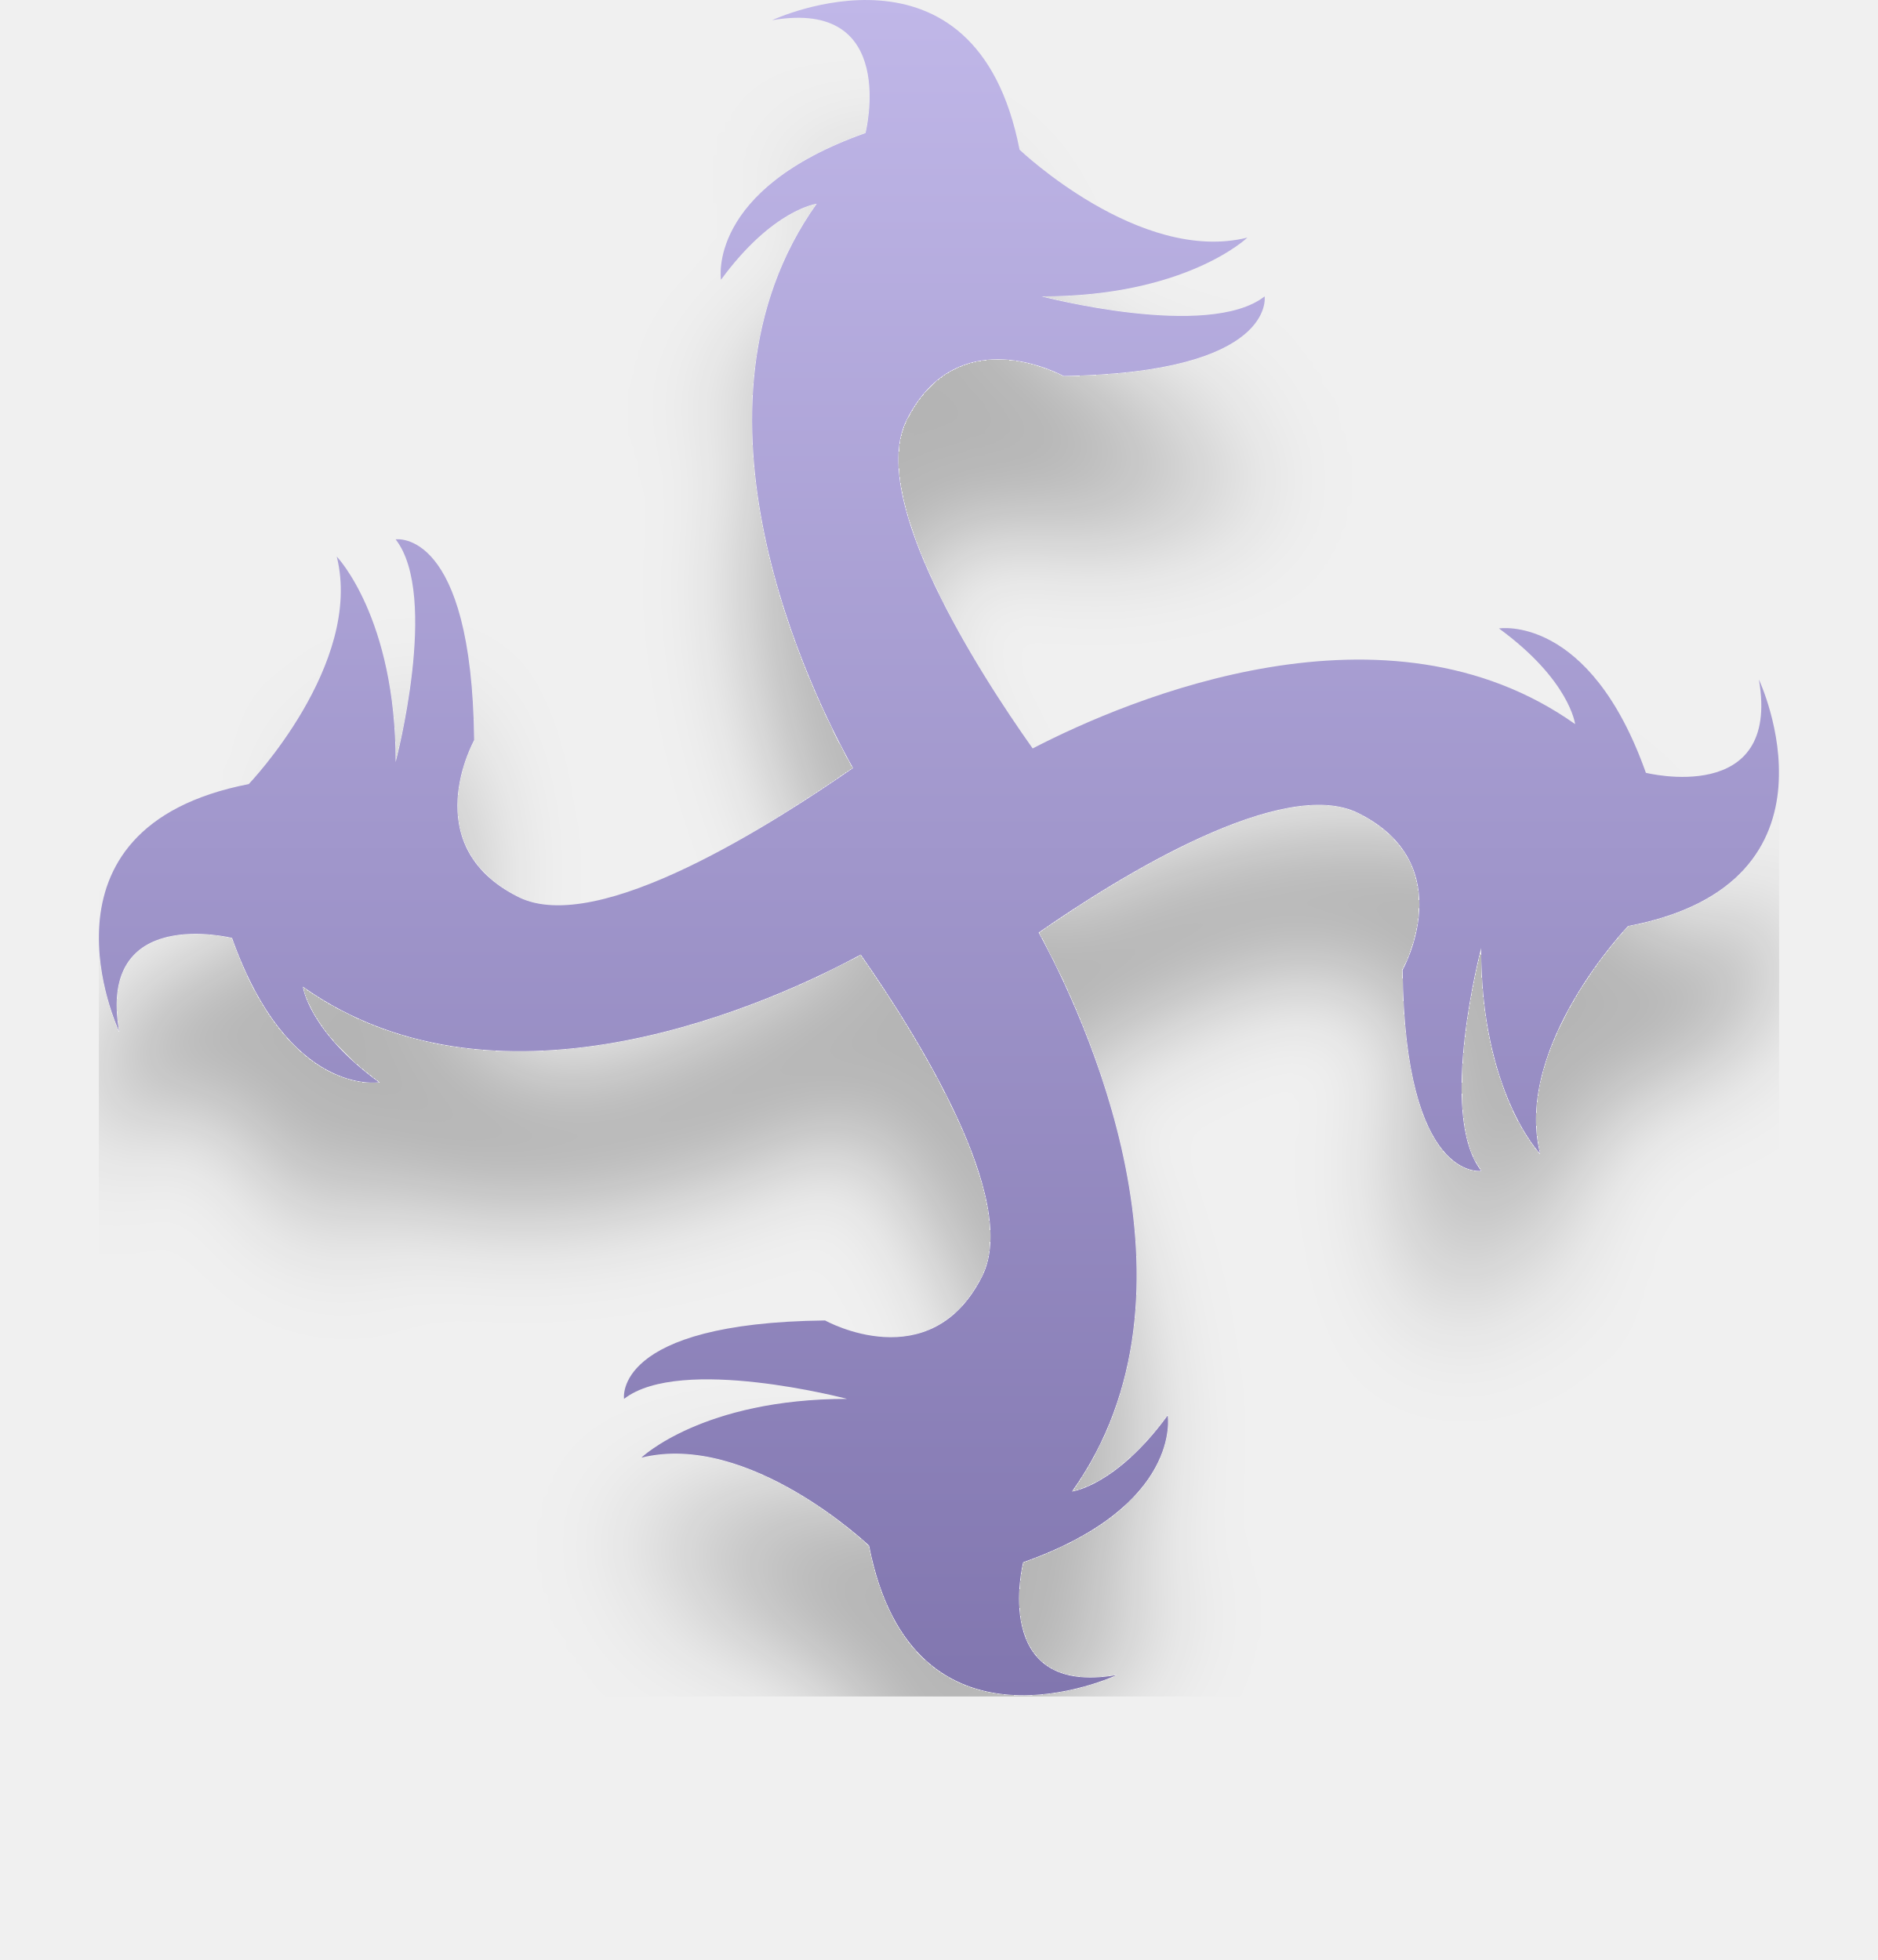
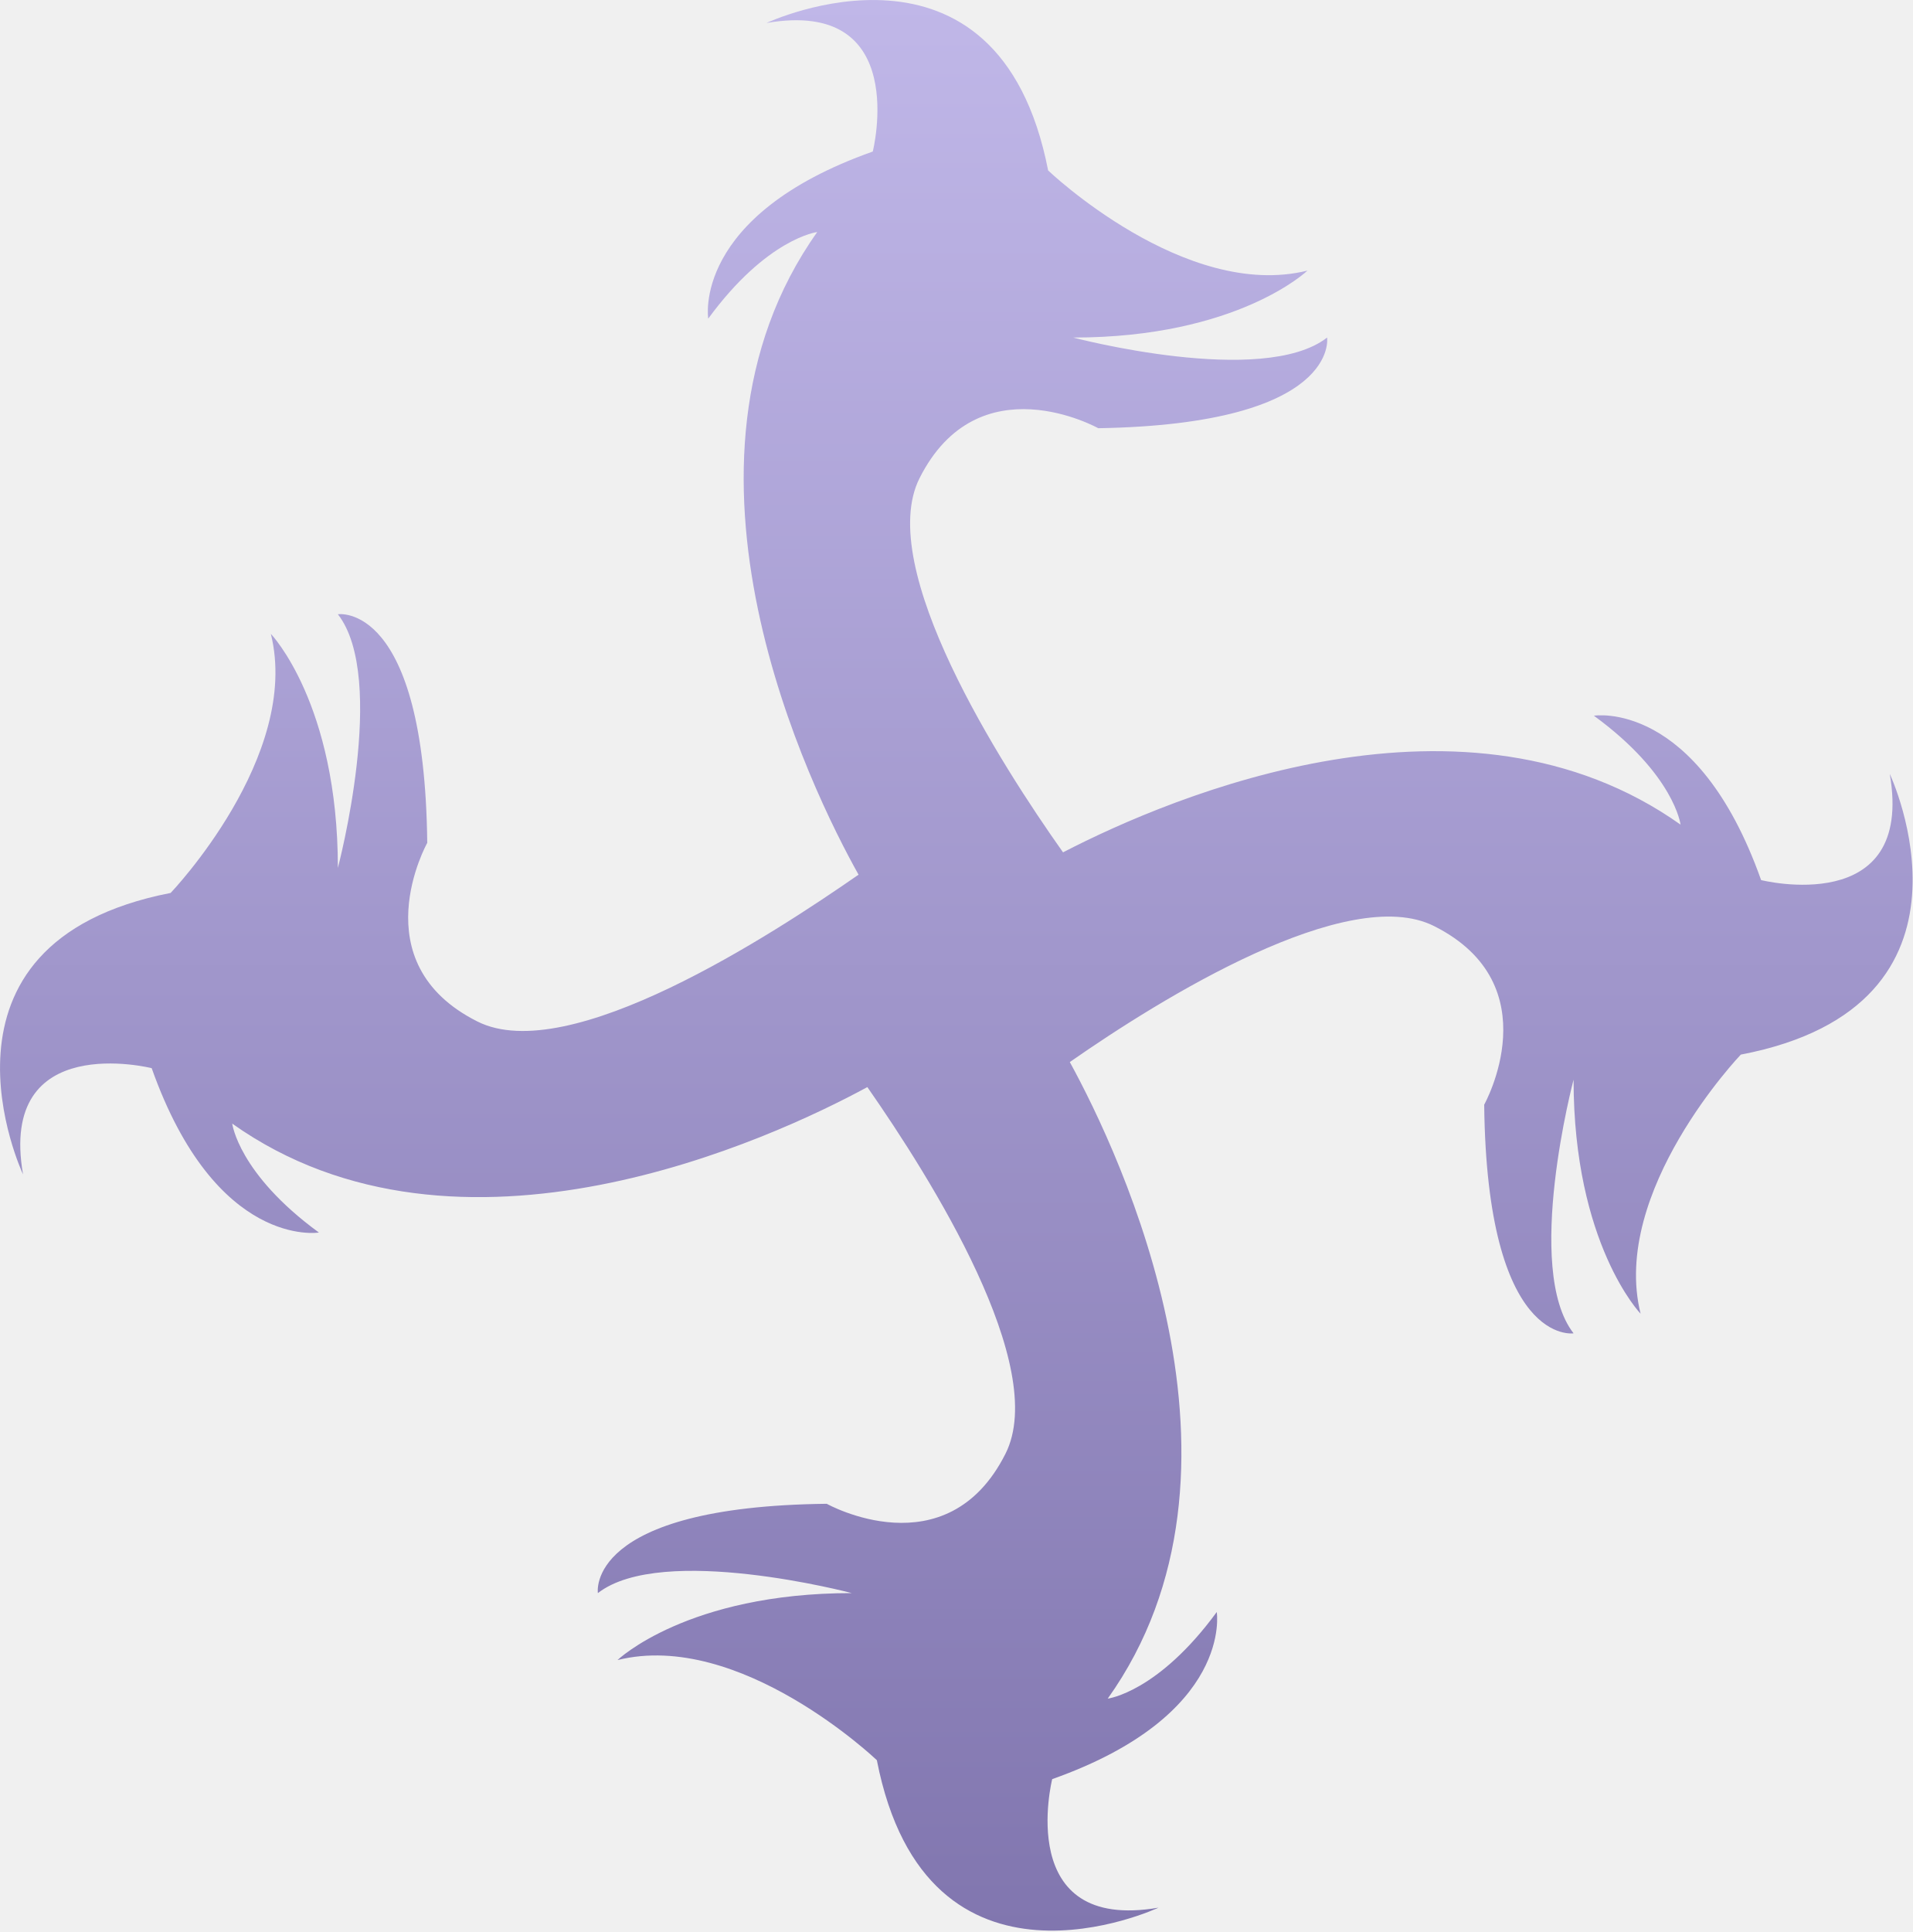
- <svg xmlns="http://www.w3.org/2000/svg" width="114" height="119" viewBox="0 0 114 119" fill="none">
-   <g id="Frame" clip-path="url(#clip0_1_5)" filter="url(#filter0_d_1_5)">
-     <path id="Vector" d="M106.772 41.258C108.108 48.976 99.912 46.92 99.912 46.92C96.482 37.255 90.994 38.156 90.994 38.156C95.291 41.294 95.616 43.963 95.616 43.963C84.17 35.848 68.608 42.376 62.687 45.441C59.365 40.753 52.649 30.258 55.032 25.498C58.173 19.259 64.564 22.829 64.564 22.829C77.49 22.613 76.768 17.996 76.768 17.996C73.338 20.665 63.228 17.996 63.228 17.996C72.002 17.996 75.721 14.426 75.721 14.426C69.186 16.049 61.892 9.088 61.892 9.088C59.221 -4.58 46.872 1.226 46.872 1.226C54.599 -0.108 52.541 8.079 52.541 8.079C42.864 11.505 43.767 16.986 43.767 16.986C46.908 12.695 49.58 12.37 49.58 12.37C40.734 24.812 49.255 42.123 51.783 46.631C47.161 49.841 36.329 56.91 31.455 54.457C25.209 51.32 28.783 44.936 28.783 44.936C28.639 32.025 24.017 32.747 24.017 32.747C26.689 36.173 24.017 46.271 24.017 46.271C24.017 37.507 20.443 33.792 20.443 33.792C22.067 40.32 15.099 47.605 15.099 47.605C1.415 50.274 7.228 62.608 7.228 62.608C5.892 54.89 14.088 56.946 14.088 56.946C17.518 66.611 23.006 65.71 23.006 65.71C18.709 62.572 18.384 59.903 18.384 59.903C30.48 68.486 47.197 60.697 52.252 57.956C55.646 62.824 61.965 72.85 59.618 77.502C56.477 83.742 50.086 80.171 50.086 80.171C37.16 80.316 37.882 84.932 37.882 84.932C41.312 82.263 51.422 84.932 51.422 84.932C42.648 84.932 38.929 88.502 38.929 88.502C45.464 86.879 52.758 93.84 52.758 93.84C55.429 107.508 67.778 101.702 67.778 101.702C60.051 103.036 62.109 94.85 62.109 94.85C71.786 91.423 70.883 85.942 70.883 85.942C67.742 90.233 65.07 90.558 65.07 90.558C73.735 78.404 65.756 61.562 63.048 56.621C67.958 53.195 77.888 47.064 82.473 49.372C88.719 52.51 85.145 58.893 85.145 58.893C85.289 71.804 89.911 71.083 89.911 71.083C87.239 67.657 89.911 57.559 89.911 57.559C89.911 66.323 93.485 70.037 93.485 70.037C91.861 63.51 98.829 56.224 98.829 56.224C112.586 53.592 106.772 41.258 106.772 41.258Z" fill="url(#paint0_linear_1_5)" />
-   </g>
+ <svg xmlns="http://www.w3.org/2000/svg" width="102" height="103" viewBox="0 0 102 103" fill="none">
+   <path d="M100.772 41.258C102.108 48.976 93.912 46.92 93.912 46.92C90.482 37.255 84.994 38.156 84.994 38.156C89.291 41.294 89.616 43.963 89.616 43.963C78.17 35.848 62.608 42.376 56.687 45.441C53.365 40.753 46.649 30.258 49.032 25.498C52.174 19.259 58.564 22.829 58.564 22.829C71.49 22.613 70.768 17.996 70.768 17.996C67.338 20.665 57.228 17.996 57.228 17.996C66.002 17.996 69.721 14.426 69.721 14.426C63.186 16.049 55.892 9.088 55.892 9.088C53.221 -4.58 40.872 1.226 40.872 1.226C48.599 -0.108 46.541 8.079 46.541 8.079C36.864 11.505 37.767 16.986 37.767 16.986C40.908 12.695 43.58 12.37 43.58 12.37C34.734 24.812 43.255 42.123 45.783 46.631C41.161 49.841 30.329 56.91 25.455 54.457C19.209 51.32 22.783 44.936 22.783 44.936C22.639 32.025 18.017 32.747 18.017 32.747C20.689 36.173 18.017 46.271 18.017 46.271C18.017 37.507 14.443 33.792 14.443 33.792C16.067 40.32 9.099 47.605 9.099 47.605C-4.585 50.274 1.228 62.608 1.228 62.608C-0.108 54.89 8.088 56.946 8.088 56.946C11.518 66.611 17.006 65.71 17.006 65.71C12.71 62.572 12.384 59.903 12.384 59.903C24.48 68.486 41.197 60.697 46.252 57.956C49.646 62.824 55.965 72.85 53.618 77.502C50.477 83.742 44.086 80.171 44.086 80.171C31.16 80.316 31.882 84.932 31.882 84.932C35.312 82.263 45.422 84.932 45.422 84.932C36.648 84.932 32.929 88.502 32.929 88.502C39.464 86.879 46.758 93.84 46.758 93.84C49.429 107.508 61.778 101.702 61.778 101.702C54.051 103.036 56.109 94.85 56.109 94.85C65.786 91.423 64.883 85.942 64.883 85.942C61.742 90.233 59.07 90.558 59.07 90.558C67.735 78.404 59.756 61.562 57.048 56.621C61.958 53.195 71.888 47.064 76.473 49.372C82.719 52.51 79.145 58.893 79.145 58.893C79.289 71.804 83.911 71.083 83.911 71.083C81.239 67.657 83.911 57.559 83.911 57.559C83.911 66.323 87.485 70.037 87.485 70.037C85.861 63.51 92.829 56.224 92.829 56.224C106.586 53.592 100.772 41.258 100.772 41.258Z" fill="url(#paint0_linear_1_6)" />
  <defs>
-     <filter id="filter0_d_1_5" x="0" y="0" width="114" height="119" filterUnits="userSpaceOnUse" color-interpolation-filters="sRGB">
-       <feFlood flood-opacity="0" result="BackgroundImageFix" />
-       <feColorMatrix in="SourceAlpha" type="matrix" values="0 0 0 0 0 0 0 0 0 0 0 0 0 0 0 0 0 0 127 0" result="hardAlpha" />
-       <feOffset dy="10" />
-       <feGaussianBlur stdDeviation="3" />
-       <feComposite in2="hardAlpha" operator="out" />
-       <feColorMatrix type="matrix" values="0 0 0 0 0 0 0 0 0 0 0 0 0 0 0 0 0 0 0.25 0" />
-       <feBlend mode="normal" in2="BackgroundImageFix" result="effect1_dropShadow_1_5" />
-       <feBlend mode="normal" in="SourceGraphic" in2="effect1_dropShadow_1_5" result="shape" />
-     </filter>
-     <linearGradient id="paint0_linear_1_5" x1="56.997" y1="0.001" x2="56.997" y2="102.927" gradientUnits="userSpaceOnUse">
+     <linearGradient id="paint0_linear_1_6" x1="50.997" y1="0.001" x2="50.997" y2="102.927" gradientUnits="userSpaceOnUse">
      <stop stop-color="#C0B7E8" />
      <stop offset="1" stop-color="#8176AF" />
    </linearGradient>
-     <clipPath id="clip0_1_5">
-       <rect width="102" height="103" fill="white" transform="translate(6)" />
-     </clipPath>
  </defs>
</svg>
